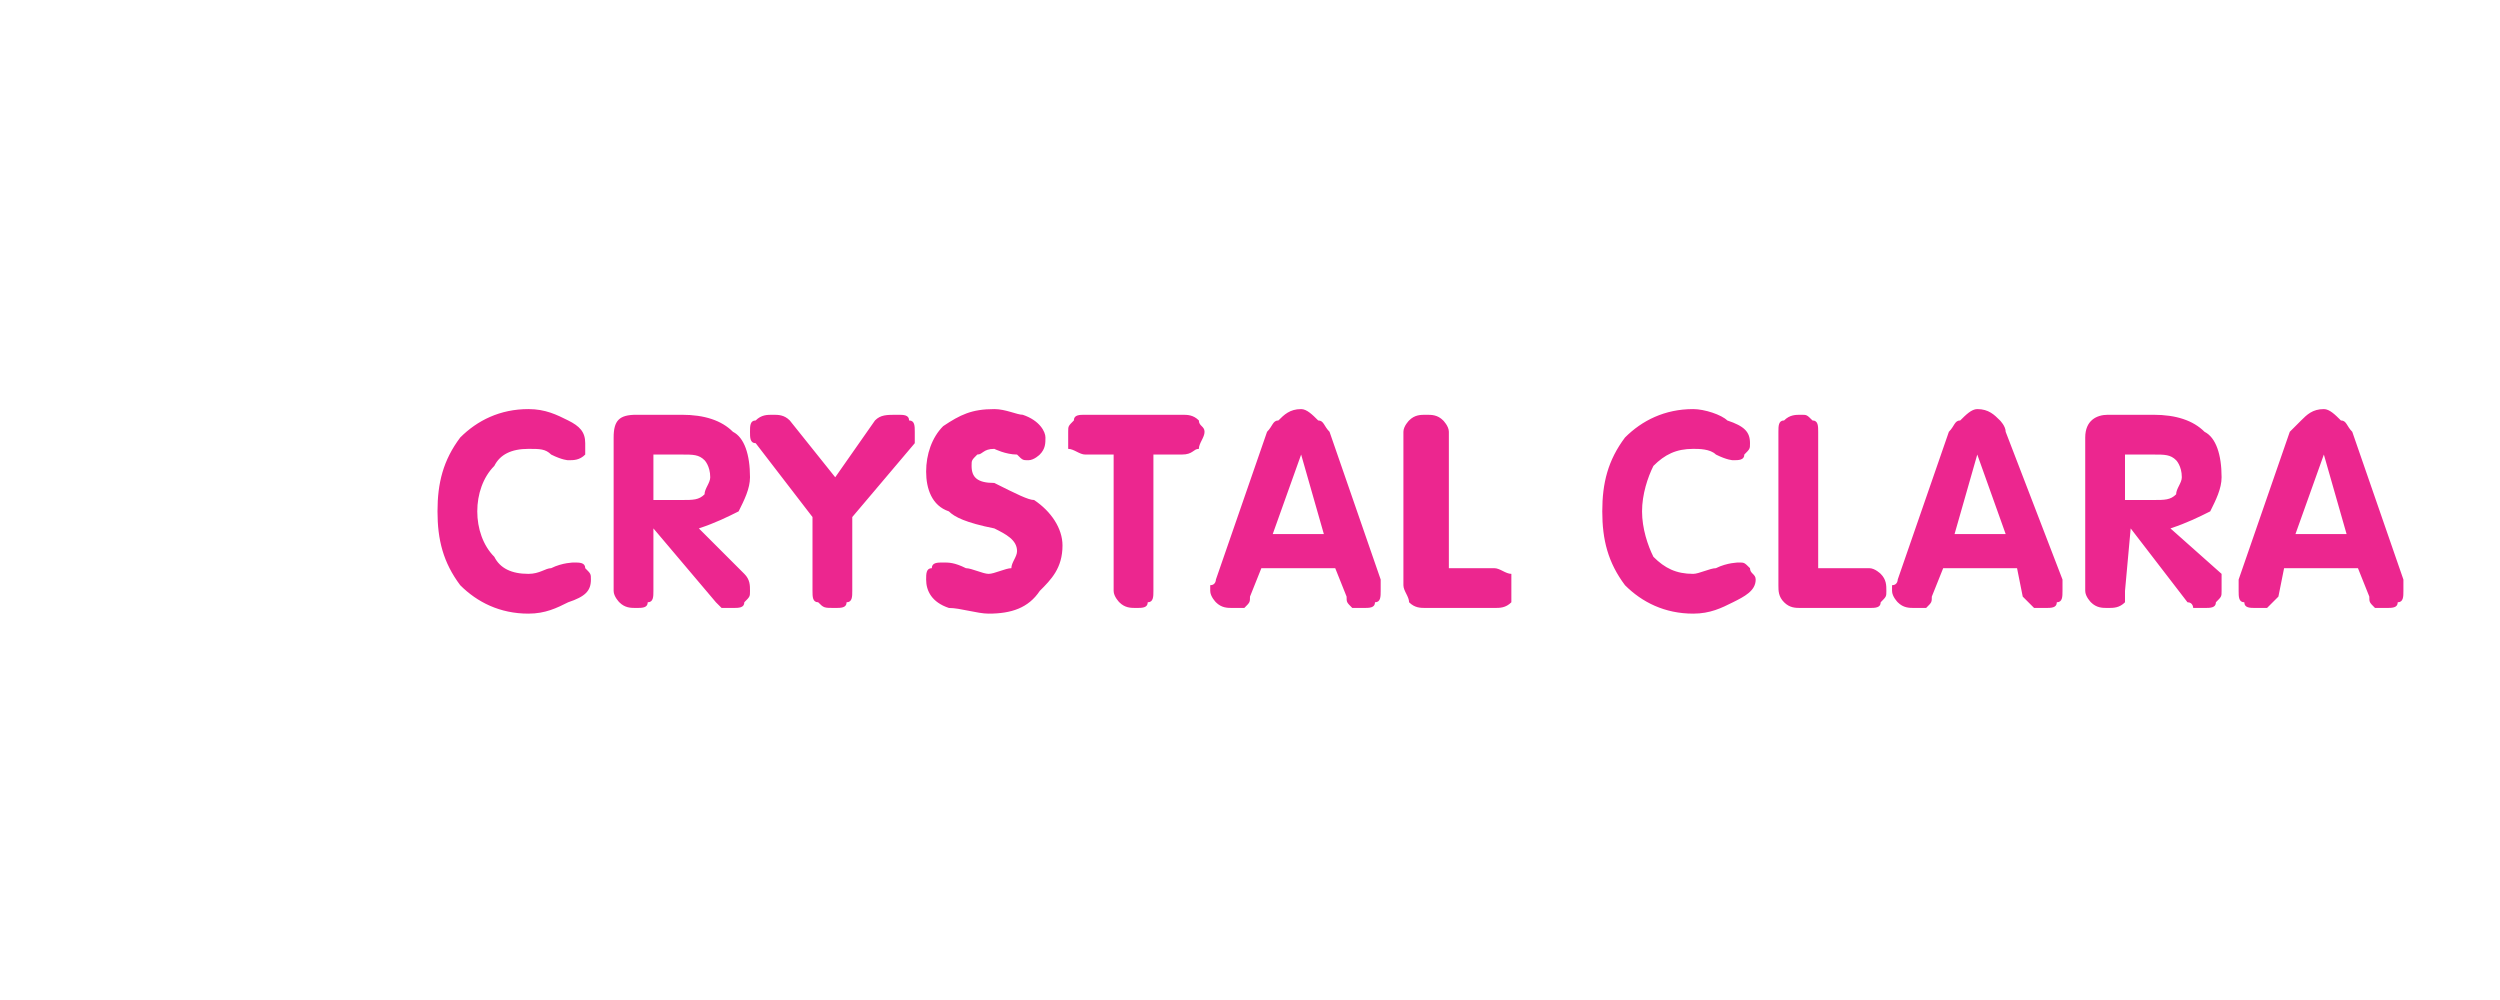
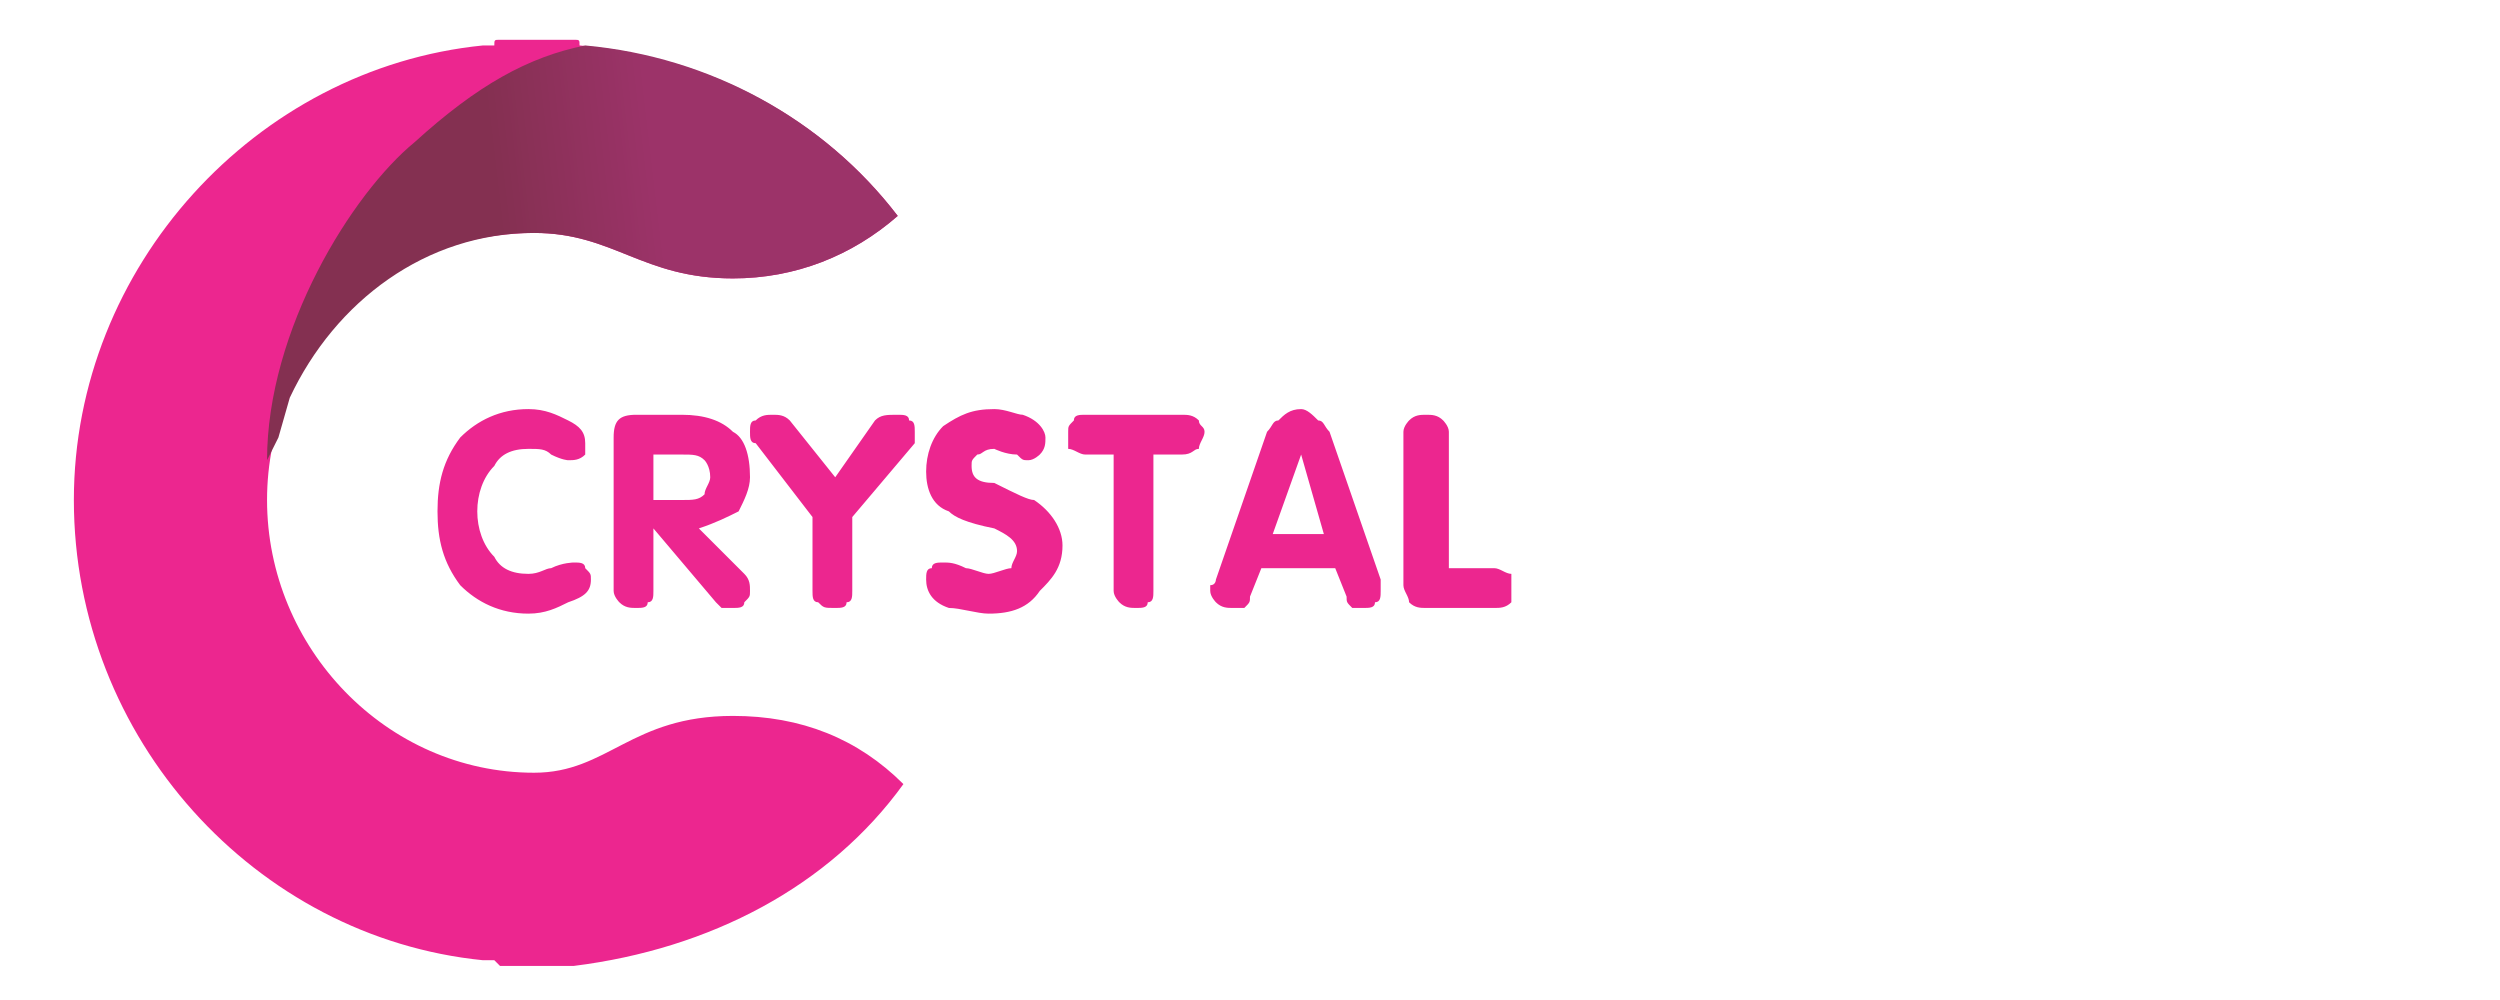
<svg xmlns="http://www.w3.org/2000/svg" version="1.2" viewBox="0 0 440 176" width="440" height="176">
  <defs>
    <linearGradient id="g1" x1="88.7" y1="46" x2="116.9" y2="42.7" gradientUnits="userSpaceOnUse">
      <stop offset="0" stop-color="#843051" />
      <stop offset="1" stop-color="#9c3369" />
    </linearGradient>
  </defs>
  <style>
		.s0 { fill: #ec268f } 
		.s1 { fill: url(#g1) } 
	</style>
  <g id="Layer_x0020_1">
-     <path id="Layer" fill-rule="evenodd" class="s0" d="m77 90c0-5 1-9 4-13 3-3 7-5 12-5 3 0 5 1 7 2 2 1 3 2 3 4 0 1 0 1 0 2-1 1-2 1-3 1 0 0-1 0-3-1-1-1-2-1-4-1q-4.5 0-6 3c-2 2-3 5-3 8 0 3 1 6 3 8q1.5 3 6 3c2 0 3-1 4-1 2-1 4-1 4-1 1 0 2 0 2 1 1 1 1 1 1 2 0 2-1 3-4 4-2 1-4 2-7 2-5 0-9-2-12-5-3-4-4-8-4-13zm31 14v-27c0-3 1-4 4-4h8q6 0 9 3c2 1 3 4 3 8 0 2-1 4-2 6-2 1-4 2-7 3l8 8c1 1 1 2 1 3 0 1 0 1-1 2 0 1-1 1-2 1-1 0-1 0-2 0l-1-1-11-13v11c0 1 0 2-1 2 0 1-1 1-2 1-1 0-2 0-3-1 0 0-1-1-1-2zm7-24v8h5c2 0 3 0 4-1 0-1 1-2 1-3 0-2-1-3-1-3-1-1-2-1-4-1zm35 11v13c0 1 0 2-1 2 0 1-1 1-2 1-2 0-2 0-3-1-1 0-1-1-1-2v-13l-10-13c-1 0-1-1-1-2 0-1 0-2 1-2 1-1 2-1 3-1 1 0 2 0 3 1l8 10 7-10c1-1 2-1 4-1 1 0 2 0 2 1 1 0 1 1 1 2 0 1 0 2 0 2zm25-19c2 0 4 1 5 1 3 1 4 3 4 4 0 1 0 2-1 3 0 0-1 1-2 1-1 0-1 0-2-1-2 0-4-1-4-1-2 0-2 1-3 1-1 1-1 1-1 2 0 2 1 3 4 3 4 2 6 3 7 3 3 2 5 5 5 8 0 4-2 6-4 8-2 3-5 4-9 4-2 0-5-1-7-1-3-1-4-3-4-5 0-1 0-2 1-2 0-1 1-1 2-1 1 0 2 0 4 1 1 0 3 1 4 1 1 0 3-1 4-1 0-1 1-2 1-3 0-2-2-3-4-4-5-1-7-2-8-3-3-1-4-4-4-7 0-3 1-6 3-8 3-2 5-3 9-3zm21 32v-24h-5c-1 0-2-1-3-1q0-1.5 0-3c0-1 0-1 1-2 0-1 1-1 2-1h17c1 0 2 0 3 1 0 1 1 1 1 2 0 1-1 2-1 3-1 0-1 1-3 1h-5v24c0 1 0 2-1 2 0 1-1 1-2 1-1 0-2 0-3-1 0 0-1-1-1-2zm18-2l9-26c1-1 1-2 2-2 1-1 2-2 4-2 1 0 2 1 3 2 1 0 1 1 2 2l9 26c0 1 0 1 0 1 0 1 0 1 0 1 0 1 0 2-1 2 0 1-1 1-2 1-1 0-2 0-2 0-1-1-1-1-1-2l-2-5h-13l-2 5c0 1 0 1-1 2 0 0-1 0-2 0-1 0-2 0-3-1 0 0-1-1-1-2v-1c1 0 1-1 1-1zm10-8h9l-4-14zm23 9v-27c0-1 1-2 1-2 1-1 2-1 3-1 1 0 2 0 3 1 0 0 1 1 1 2v24h8c1 0 2 1 3 1q0 1.5 0 3c0 1 0 1 0 2-1 1-2 1-3 1h-12c-1 0-2 0-3-1 0-1-1-2-1-3zm35-13c0-5 1-9 4-13 3-3 7-5 12-5 2 0 5 1 6 2 3 1 4 2 4 4 0 1 0 1-1 2 0 1-1 1-2 1 0 0-1 0-3-1-1-1-3-1-4-1-3 0-5 1-7 3-1 2-2 5-2 8 0 3 1 6 2 8 2 2 4 3 7 3 1 0 3-1 4-1 2-1 4-1 4-1 1 0 1 0 2 1 0 1 1 1 1 2 0 2-2 3-4 4-2 1-4 2-7 2-5 0-9-2-12-5-3-4-4-8-4-13zm31 13v-27c0-1 0-2 1-2 1-1 2-1 3-1 1 0 1 0 2 1 1 0 1 1 1 2v24h9c1 0 2 1 2 1 1 1 1 2 1 3 0 1 0 1-1 2 0 1-1 1-2 1h-12c-1 0-2 0-3-1-1-1-1-2-1-3zm21-1l9-26c1-1 1-2 2-2 1-1 2-2 3-2 2 0 3 1 4 2 0 0 1 1 1 2l10 26c0 1 0 1 0 1 0 1 0 1 0 1 0 1 0 2-1 2 0 1-1 1-2 1-1 0-2 0-2 0-1-1-1-1-2-2l-1-5h-13l-2 5c0 1 0 1-1 2 0 0-1 0-2 0-1 0-2 0-3-1 0 0-1-1-1-2v-1c1 0 1-1 1-1zm10-8h9l-5-14zm23 10v-27c0-3 2-4 4-4h8q6 0 9 3c2 1 3 4 3 8 0 2-1 4-2 6-2 1-4 2-7 3l9 8q0 1.5 0 3c0 1 0 1-1 2 0 1-1 1-2 1-1 0-1 0-2 0 0 0 0-1-1-1l-10-13-1 11c0 1 0 2 0 2-1 1-2 1-3 1-1 0-2 0-3-1 0 0-1-1-1-2zm7-24v8h5c2 0 3 0 4-1 0-1 1-2 1-3 0-2-1-3-1-3-1-1-2-1-4-1zm20 22l9-26c1-1 2-2 2-2 1-1 2-2 4-2 1 0 2 1 3 2 1 0 1 1 2 2l9 26c0 1 0 1 0 1 0 1 0 1 0 1 0 1 0 2-1 2 0 1-1 1-2 1-1 0-2 0-2 0-1-1-1-1-1-2l-2-5h-13l-1 5c-1 1-1 1-2 2 0 0-1 0-2 0-1 0-2 0-2-1-1 0-1-1-1-2zm10-8h9l-4-14z" />
+     <path id="Layer" fill-rule="evenodd" class="s0" d="m94 7c1 0 1 0 2 0 0 0 0 0 1 0h1 1c1 0 1 0 1 0h1c1 0 1 0 1 1 23 2 43 13 56 30-8 7-18 11-29 11-16 0-21-8-35-8-26 0-47 21-47 47 0 26 21 48 47 48 13 0 17-10 35-10q18 0 30 12c-13 18-34 29-58 32h-1-1c0 0 0 0-1 0h-1c-1 0-1 0-1 0-1 0-1 0-2 0 0 0-1 0-2 0 0 0-1 0-2 0h-1c-1 0-1 0-1 0-1-1-1-1-1-1-1 0-1 0-1 0h-1c-40-4-72-39-72-81 0-41 32-76 72-80 1 0 1 0 2 0 0-1 0-1 1-1 0 0 0 0 1 0h1c1 0 2 0 2 0 1 0 2 0 2 0z" />
+     <path id="Layer" fill-rule="evenodd" class="s1" d="m103 8c22 2 42 13 55 30-8 7-18 11-29 11-16 0-21-8-35-8-19 0-35 12-43 29l-2 7c-1 2-1 2-2 4 0-23 15-47 26-56 11-10 20-15 30-17z" />
+     <path id="Layer" fill-rule="evenodd" class="s0" d="m77 90c0-5 1-9 4-13 3-3 7-5 12-5 3 0 5 1 7 2 2 1 3 2 3 4 0 1 0 1 0 2-1 1-2 1-3 1 0 0-1 0-3-1-1-1-2-1-4-1q-4.5 0-6 3c-2 2-3 5-3 8 0 3 1 6 3 8q1.5 3 6 3c2 0 3-1 4-1 2-1 4-1 4-1 1 0 2 0 2 1 1 1 1 1 1 2 0 2-1 3-4 4-2 1-4 2-7 2-5 0-9-2-12-5-3-4-4-8-4-13zm31 14v-27c0-3 1-4 4-4h8q6 0 9 3c2 1 3 4 3 8 0 2-1 4-2 6-2 1-4 2-7 3l8 8c1 1 1 2 1 3 0 1 0 1-1 2 0 1-1 1-2 1-1 0-1 0-2 0l-1-1-11-13v11c0 1 0 2-1 2 0 1-1 1-2 1-1 0-2 0-3-1 0 0-1-1-1-2zm7-24v8h5c2 0 3 0 4-1 0-1 1-2 1-3 0-2-1-3-1-3-1-1-2-1-4-1zm35 11v13c0 1 0 2-1 2 0 1-1 1-2 1-2 0-2 0-3-1-1 0-1-1-1-2v-13l-10-13c-1 0-1-1-1-2 0-1 0-2 1-2 1-1 2-1 3-1 1 0 2 0 3 1l8 10 7-10c1-1 2-1 4-1 1 0 2 0 2 1 1 0 1 1 1 2 0 1 0 2 0 2zm25-19c2 0 4 1 5 1 3 1 4 3 4 4 0 1 0 2-1 3 0 0-1 1-2 1-1 0-1 0-2-1-2 0-4-1-4-1-2 0-2 1-3 1-1 1-1 1-1 2 0 2 1 3 4 3 4 2 6 3 7 3 3 2 5 5 5 8 0 4-2 6-4 8-2 3-5 4-9 4-2 0-5-1-7-1-3-1-4-3-4-5 0-1 0-2 1-2 0-1 1-1 2-1 1 0 2 0 4 1 1 0 3 1 4 1 1 0 3-1 4-1 0-1 1-2 1-3 0-2-2-3-4-4-5-1-7-2-8-3-3-1-4-4-4-7 0-3 1-6 3-8 3-2 5-3 9-3zm21 32v-24h-5c-1 0-2-1-3-1q0-1.5 0-3c0-1 0-1 1-2 0-1 1-1 2-1h17c1 0 2 0 3 1 0 1 1 1 1 2 0 1-1 2-1 3-1 0-1 1-3 1h-5v24c0 1 0 2-1 2 0 1-1 1-2 1-1 0-2 0-3-1 0 0-1-1-1-2zm18-2l9-26c1-1 1-2 2-2 1-1 2-2 4-2 1 0 2 1 3 2 1 0 1 1 2 2l9 26c0 1 0 1 0 1 0 1 0 1 0 1 0 1 0 2-1 2 0 1-1 1-2 1-1 0-2 0-2 0-1-1-1-1-1-2l-2-5h-13l-2 5c0 1 0 1-1 2 0 0-1 0-2 0-1 0-2 0-3-1 0 0-1-1-1-2v-1c1 0 1-1 1-1zm10-8h9l-4-14zm23 9v-27c0-1 1-2 1-2 1-1 2-1 3-1 1 0 2 0 3 1 0 0 1 1 1 2v24h8c1 0 2 1 3 1q0 1.5 0 3c0 1 0 1 0 2-1 1-2 1-3 1h-12c-1 0-2 0-3-1 0-1-1-2-1-3zm35-13c0-5" />
  </g>
</svg>
